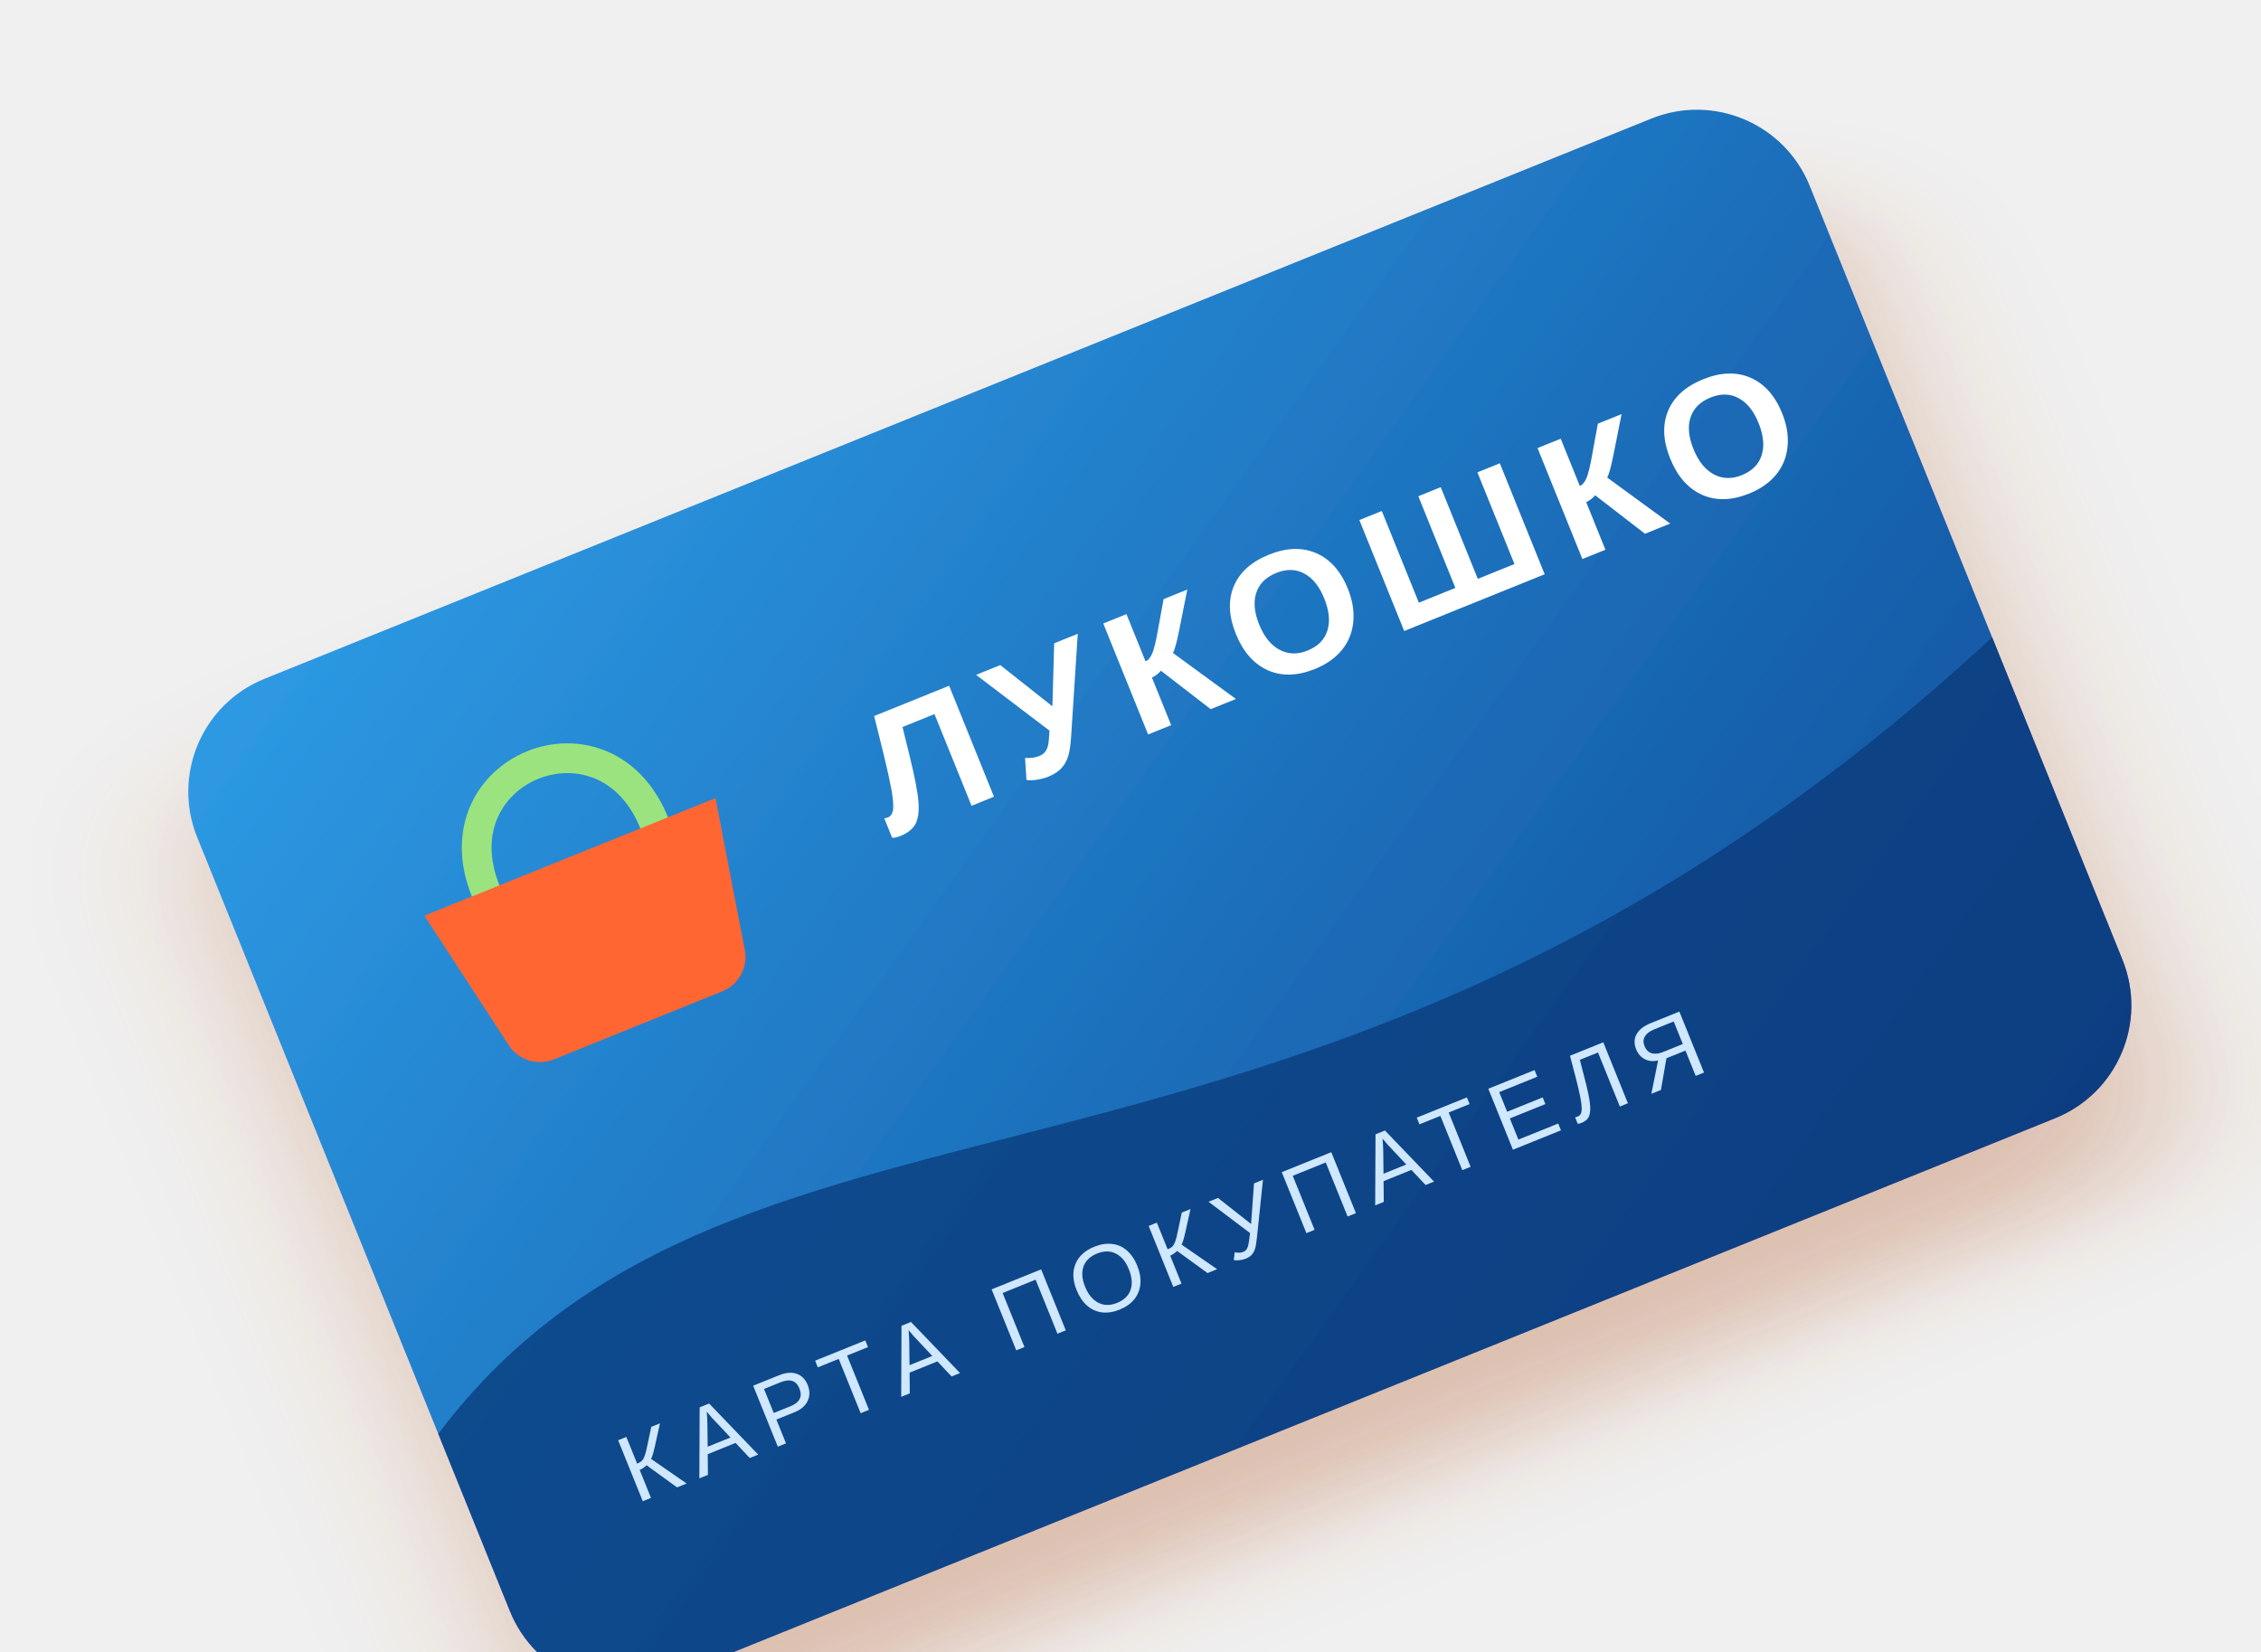
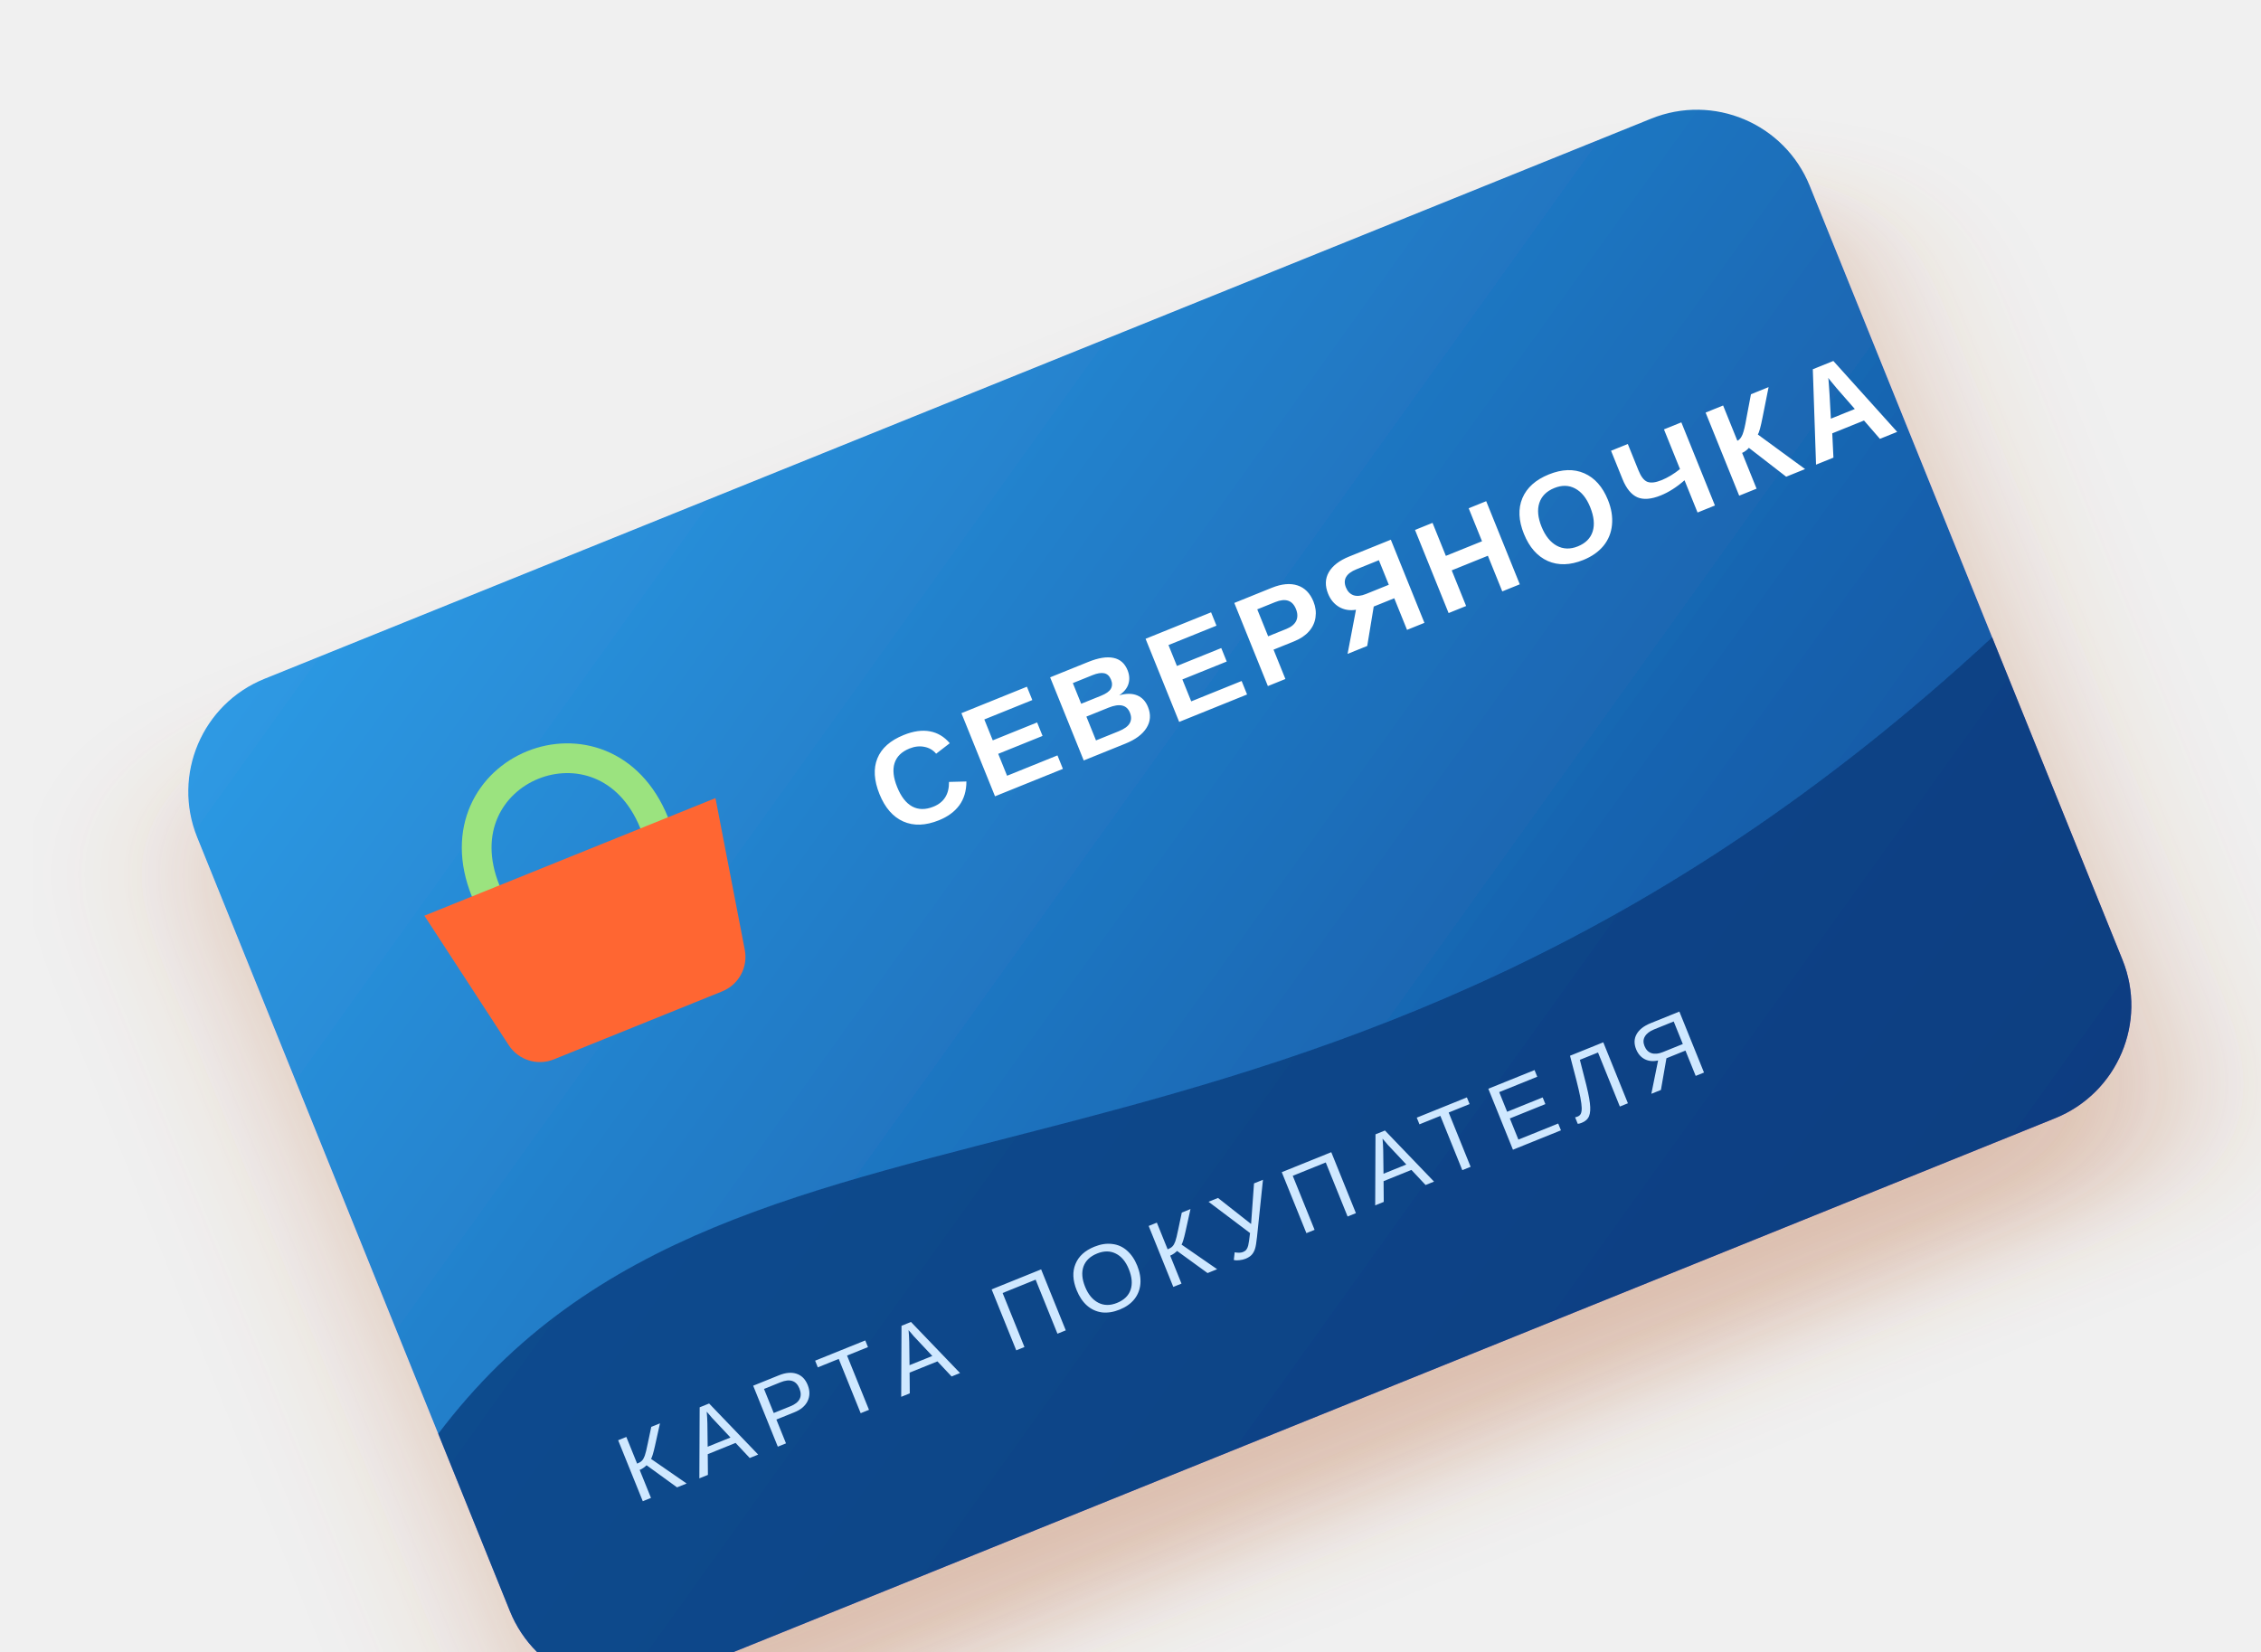
<svg xmlns="http://www.w3.org/2000/svg" width="260" height="190" viewBox="0 0 260 190">
  <defs>
    <linearGradient id="g" x1="0" y1="0" x2="1" y2="1">
      <stop offset="0" stop-color="#2E9BE5" />
      <stop offset="1" stop-color="#0E4A97" />
    </linearGradient>
    <filter id="s" x="-20%" y="-20%" width="140%" height="150%">
      <feDropShadow dx="0" dy="10" stdDeviation="8" flood-color="#B8643A" flood-opacity=".35" />
    </filter>
  </defs>
  <g transform="rotate(-22 130 95)" filter="url(#s)">
    <rect x="30" y="42" width="200" height="124" rx="14" fill="url(#g)" />
    <path d="M30 130 C80 100 130 150 230 112 L230 152 a14 14 0 0 1 -14 14 H44 a14 14 0 0 1 -14 -14z" fill="#0A3A7A" opacity=".75" />
    <g transform="translate(48 58) scale(.95)">
      <path d="M11 17 C11 1 33 1 33 17" fill="none" stroke="#9BE37F" stroke-width="3.6" stroke-linecap="round" />
      <path d="M3 17h38l-3.6 18.4a4.5 4.5 0 0 1-4.4 3.6H11a4.5 4.5 0 0 1-4.4-3.6z" fill="#FF6633" />
    </g>
-     <text x="104" y="86" fill="#fff" font-family="Rubik, Arial, sans-serif" font-weight="700" font-size="20" letter-spacing="2">ЛУКОШКО</text>
+     <text x="104" y="86" fill="#fff" font-family="Rubik, Arial, sans-serif" font-weight="700" font-size="15" letter-spacing="1">СЕВЕРЯНОЧКА</text>
    <text x="48" y="146" fill="#CFE8FF" font-family="Rubik, Arial, sans-serif" font-size="11" letter-spacing="1.5">КАРТА ПОКУПАТЕЛЯ</text>
  </g>
</svg>
